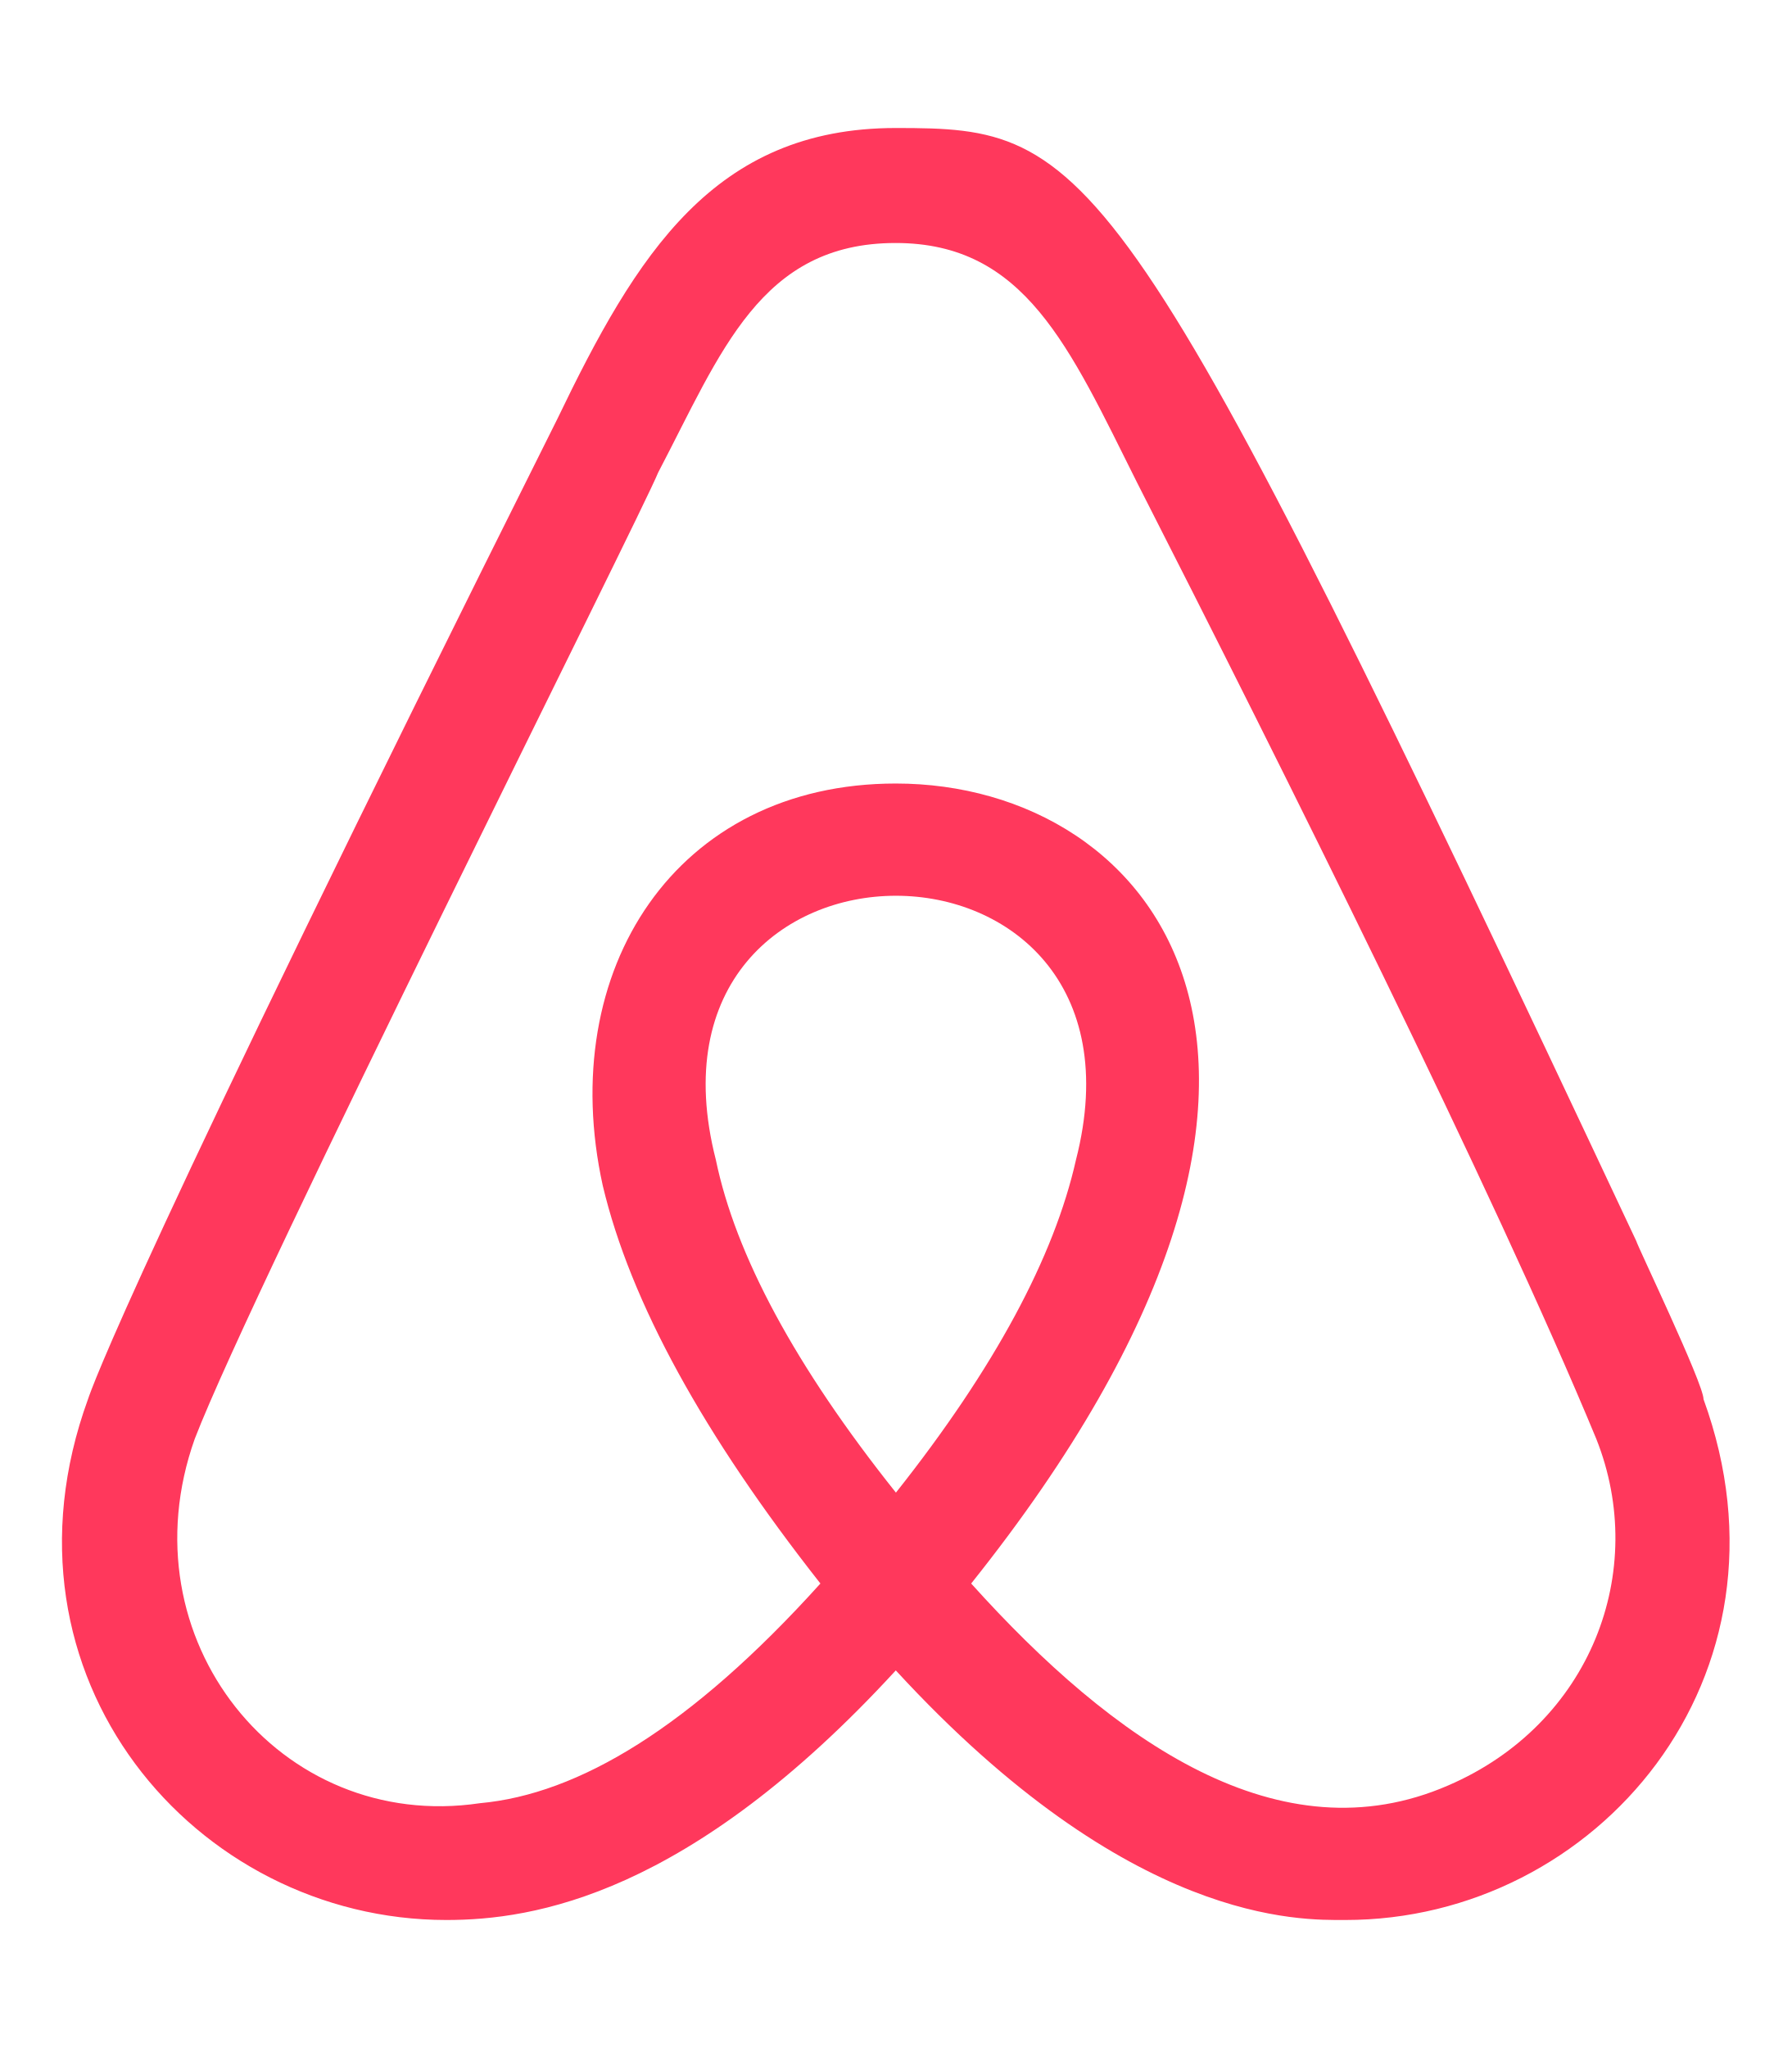
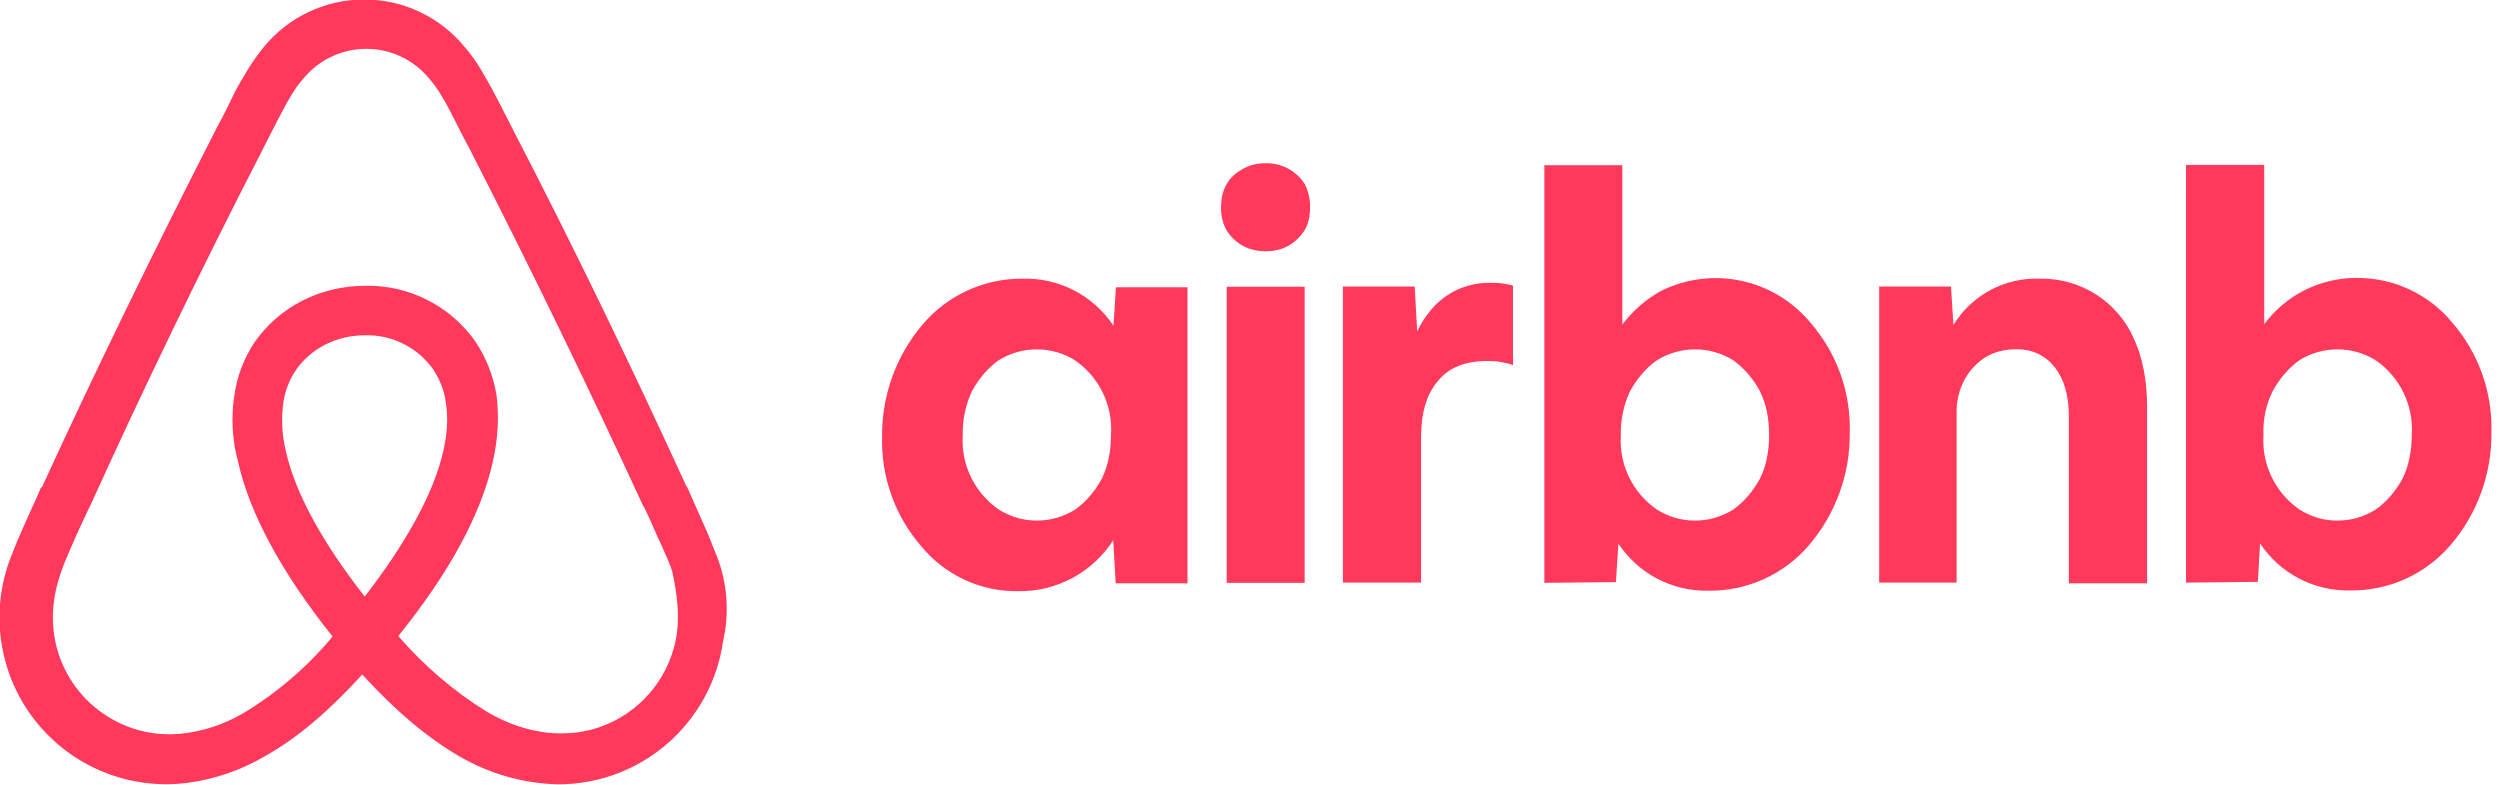
- <svg xmlns="http://www.w3.org/2000/svg" aria-hidden="true" focusable="false" data-prefix="fab" data-icon="airbnb" class="svg-inline--fa fa-airbnb fa-w-14" role="img" viewBox="0 0 448 512">
-   <path fill="#FF385C" d="M224 373.12c-25.24-31.67-40.08-59.43-45-83.18-22.55-88 112.61-88 90.06 0-5.45 24.25-20.29 52-45 83.18zm138.15 73.23c-42.06 18.31-83.67-10.88-119.3-50.47 103.9-130.07 46.11-200-18.85-200-54.92 0-85.16 46.51-73.28 100.5 6.93 29.19 25.23 62.39 54.43 99.5-32.53 36.05-60.55 52.69-85.15 54.92-50 7.43-89.11-41.06-71.3-91.09 15.1-39.16 111.72-231.18 115.87-241.56 15.75-30.07 25.56-57.4 59.38-57.4 32.34 0 43.4 25.94 60.37 59.87 36 70.62 89.35 177.48 114.84 239.09 13.17 33.07-1.37 71.29-37.01 86.64zm47-136.12C280.27 35.93 273.13 32 224 32c-45.52 0-64.87 31.67-84.66 72.79C33.18 317.1 22.89 347.19 22 349.81-3.22 419.14 48.74 480 111.63 480c21.71 0 60.61-6.06 112.37-62.4 58.68 63.78 101.26 62.4 112.37 62.4 62.89.05 114.85-60.86 89.61-130.19.02-3.89-16.82-38.9-16.82-39.58z" />
+ <svg width="102" height="32" fill="#FF385C" style="display: block">
+   <path d="M29.24 22.68c-.16-.39-.31-.8-.47-1.15l-.74-1.67-.03-.03c-2.2-4.8-4.55-9.68-7.04-14.48l-.1-.2c-.25-.47-.5-.99-.76-1.47-.32-.57-.63-1.18-1.14-1.76a5.3 5.3 0 00-8.2 0c-.47.58-.82 1.19-1.14 1.76-.25.52-.5 1.03-.76 1.5l-.1.2c-2.45 4.8-4.84 9.68-7.04 14.48l-.06.06c-.22.52-.48 1.06-.73 1.64-.16.35-.32.73-.48 1.15a6.8 6.8 0 007.2 9.23 8.38 8.38 0 003.18-1.1c1.3-.73 2.55-1.79 3.95-3.32 1.4 1.53 2.68 2.59 3.95 3.33A8.38 8.38 0 0022.75 32a6.79 6.79 0 006.75-5.83 5.94 5.94 0 00-.26-3.5zm-14.36 1.66c-1.72-2.2-2.84-4.22-3.22-5.95a5.2 5.2 0 01-.1-1.96c.07-.51.26-.96.52-1.34.6-.87 1.65-1.41 2.8-1.41a3.3 3.3 0 012.8 1.4c.26.4.45.84.51 1.35.1.58.06 1.25-.1 1.96-.38 1.7-1.5 3.74-3.21 5.95zm12.74 1.48a4.76 4.76 0 01-2.9 3.75c-.76.32-1.6.41-2.42.32-.8-.1-1.6-.36-2.42-.84a15.64 15.64 0 01-3.63-3.1c2.1-2.6 3.37-4.97 3.85-7.08.23-1 .26-1.9.16-2.73a5.53 5.53 0 00-.86-2.2 5.36 5.36 0 00-4.49-2.28c-1.85 0-3.5.86-4.5 2.27a5.18 5.18 0 00-.85 2.21c-.13.84-.1 1.77.16 2.73.48 2.11 1.78 4.51 3.85 7.1a14.33 14.33 0 01-3.63 3.12c-.83.48-1.62.73-2.42.83a4.76 4.76 0 01-5.32-4.07c-.1-.8-.03-1.6.29-2.5.1-.32.25-.64.41-1.02.22-.52.48-1.06.73-1.6l.04-.07c2.16-4.77 4.52-9.64 6.97-14.41l.1-.2c.25-.48.5-.99.76-1.47.26-.51.54-1 .9-1.4a3.32 3.32 0 015.09 0c.35.4.64.89.9 1.4.25.48.5 1 .76 1.47l.1.2c2.44 4.77 4.8 9.64 7 14.41l.03.03c.26.52.48 1.1.73 1.6.16.39.32.7.42 1.03.19.9.29 1.7.19 2.5zM41.54 24.12a5.02 5.02 0 01-3.95-1.83 6.55 6.55 0 01-1.6-4.48 6.96 6.96 0 011.66-4.58 5.3 5.3 0 014.08-1.86 4.3 4.3 0 013.7 1.92l.1-1.57h2.92V23.8h-2.93l-.1-1.76a4.52 4.52 0 01-3.88 2.08zm.76-2.88c.58 0 1.09-.16 1.57-.45.44-.32.8-.74 1.08-1.25.25-.51.38-1.12.38-1.8a3.42 3.42 0 00-1.47-3.04 2.95 2.95 0 00-3.12 0c-.44.32-.8.74-1.08 1.25a4.01 4.01 0 00-.38 1.8 3.42 3.42 0 001.47 3.04c.47.29.98.45 1.55.45zM53.45 8.46c0 .35-.06.67-.22.93-.16.25-.38.48-.67.64-.29.16-.6.22-.92.22-.32 0-.64-.06-.93-.22a1.84 1.84 0 01-.67-.64 1.82 1.82 0 01-.22-.93c0-.36.07-.68.22-.93.16-.3.39-.48.67-.64.29-.16.6-.23.93-.23a1.84 1.84 0 011.6.86 2 2 0 01.21.94zm-3.4 15.3V11.7h3.18v12.08h-3.19zm11.68-8.9v.04c-.15-.07-.35-.1-.5-.13-.2-.04-.36-.04-.55-.04-.89 0-1.56.26-2 .8-.48.55-.7 1.32-.7 2.31v5.93h-3.19V11.69h2.93l.1 1.83c.32-.64.7-1.12 1.24-1.48a3.1 3.1 0 011.81-.5c.23 0 .45.02.64.06.1.03.16.03.22.06v3.2zm1.28 8.9V6.74h3.18v6.5c.45-.58.96-1.03 1.6-1.38a5.02 5.02 0 016.08 1.31 6.55 6.55 0 011.6 4.49 6.96 6.96 0 01-1.66 4.58 5.3 5.3 0 01-4.08 1.86 4.3 4.3 0 01-3.7-1.92l-.1 1.57-2.92.03zm6.15-2.52c.57 0 1.08-.16 1.56-.45.44-.32.8-.74 1.08-1.25.26-.51.38-1.12.38-1.8 0-.67-.12-1.28-.38-1.79a3.75 3.75 0 00-1.08-1.25 2.95 2.95 0 00-3.12 0c-.45.32-.8.74-1.09 1.25a4.01 4.01 0 00-.38 1.8 3.42 3.42 0 001.47 3.04c.47.29.98.45 1.56.45zm7.51 2.53V11.69h2.93l.1 1.57a3.96 3.96 0 013.54-1.89 4.1 4.1 0 013.82 2.44c.35.76.54 1.7.54 2.75v7.24h-3.19v-6.82c0-.84-.19-1.5-.57-1.99-.38-.48-.9-.74-1.56-.74-.48 0-.9.1-1.27.32-.35.23-.64.52-.86.93a2.7 2.7 0 00-.32 1.35v6.92h-3.16zm12.52 0V6.73h3.19v6.5a4.67 4.67 0 013.73-1.89 5.02 5.02 0 013.95 1.83 6.57 6.57 0 011.59 4.48 6.95 6.95 0 01-1.66 4.58 5.3 5.3 0 01-4.08 1.86 4.3 4.3 0 01-3.7-1.92l-.09 1.57-2.93.03zm6.18-2.53c.58 0 1.09-.16 1.56-.45.45-.32.8-.74 1.09-1.25.25-.51.38-1.12.38-1.8a3.42 3.42 0 00-1.47-3.04 2.95 2.95 0 00-3.12 0c-.44.32-.8.74-1.08 1.25a3.63 3.63 0 00-.38 1.8 3.42 3.42 0 001.47 3.04c.47.29.95.45 1.55.45z" />
</svg>
